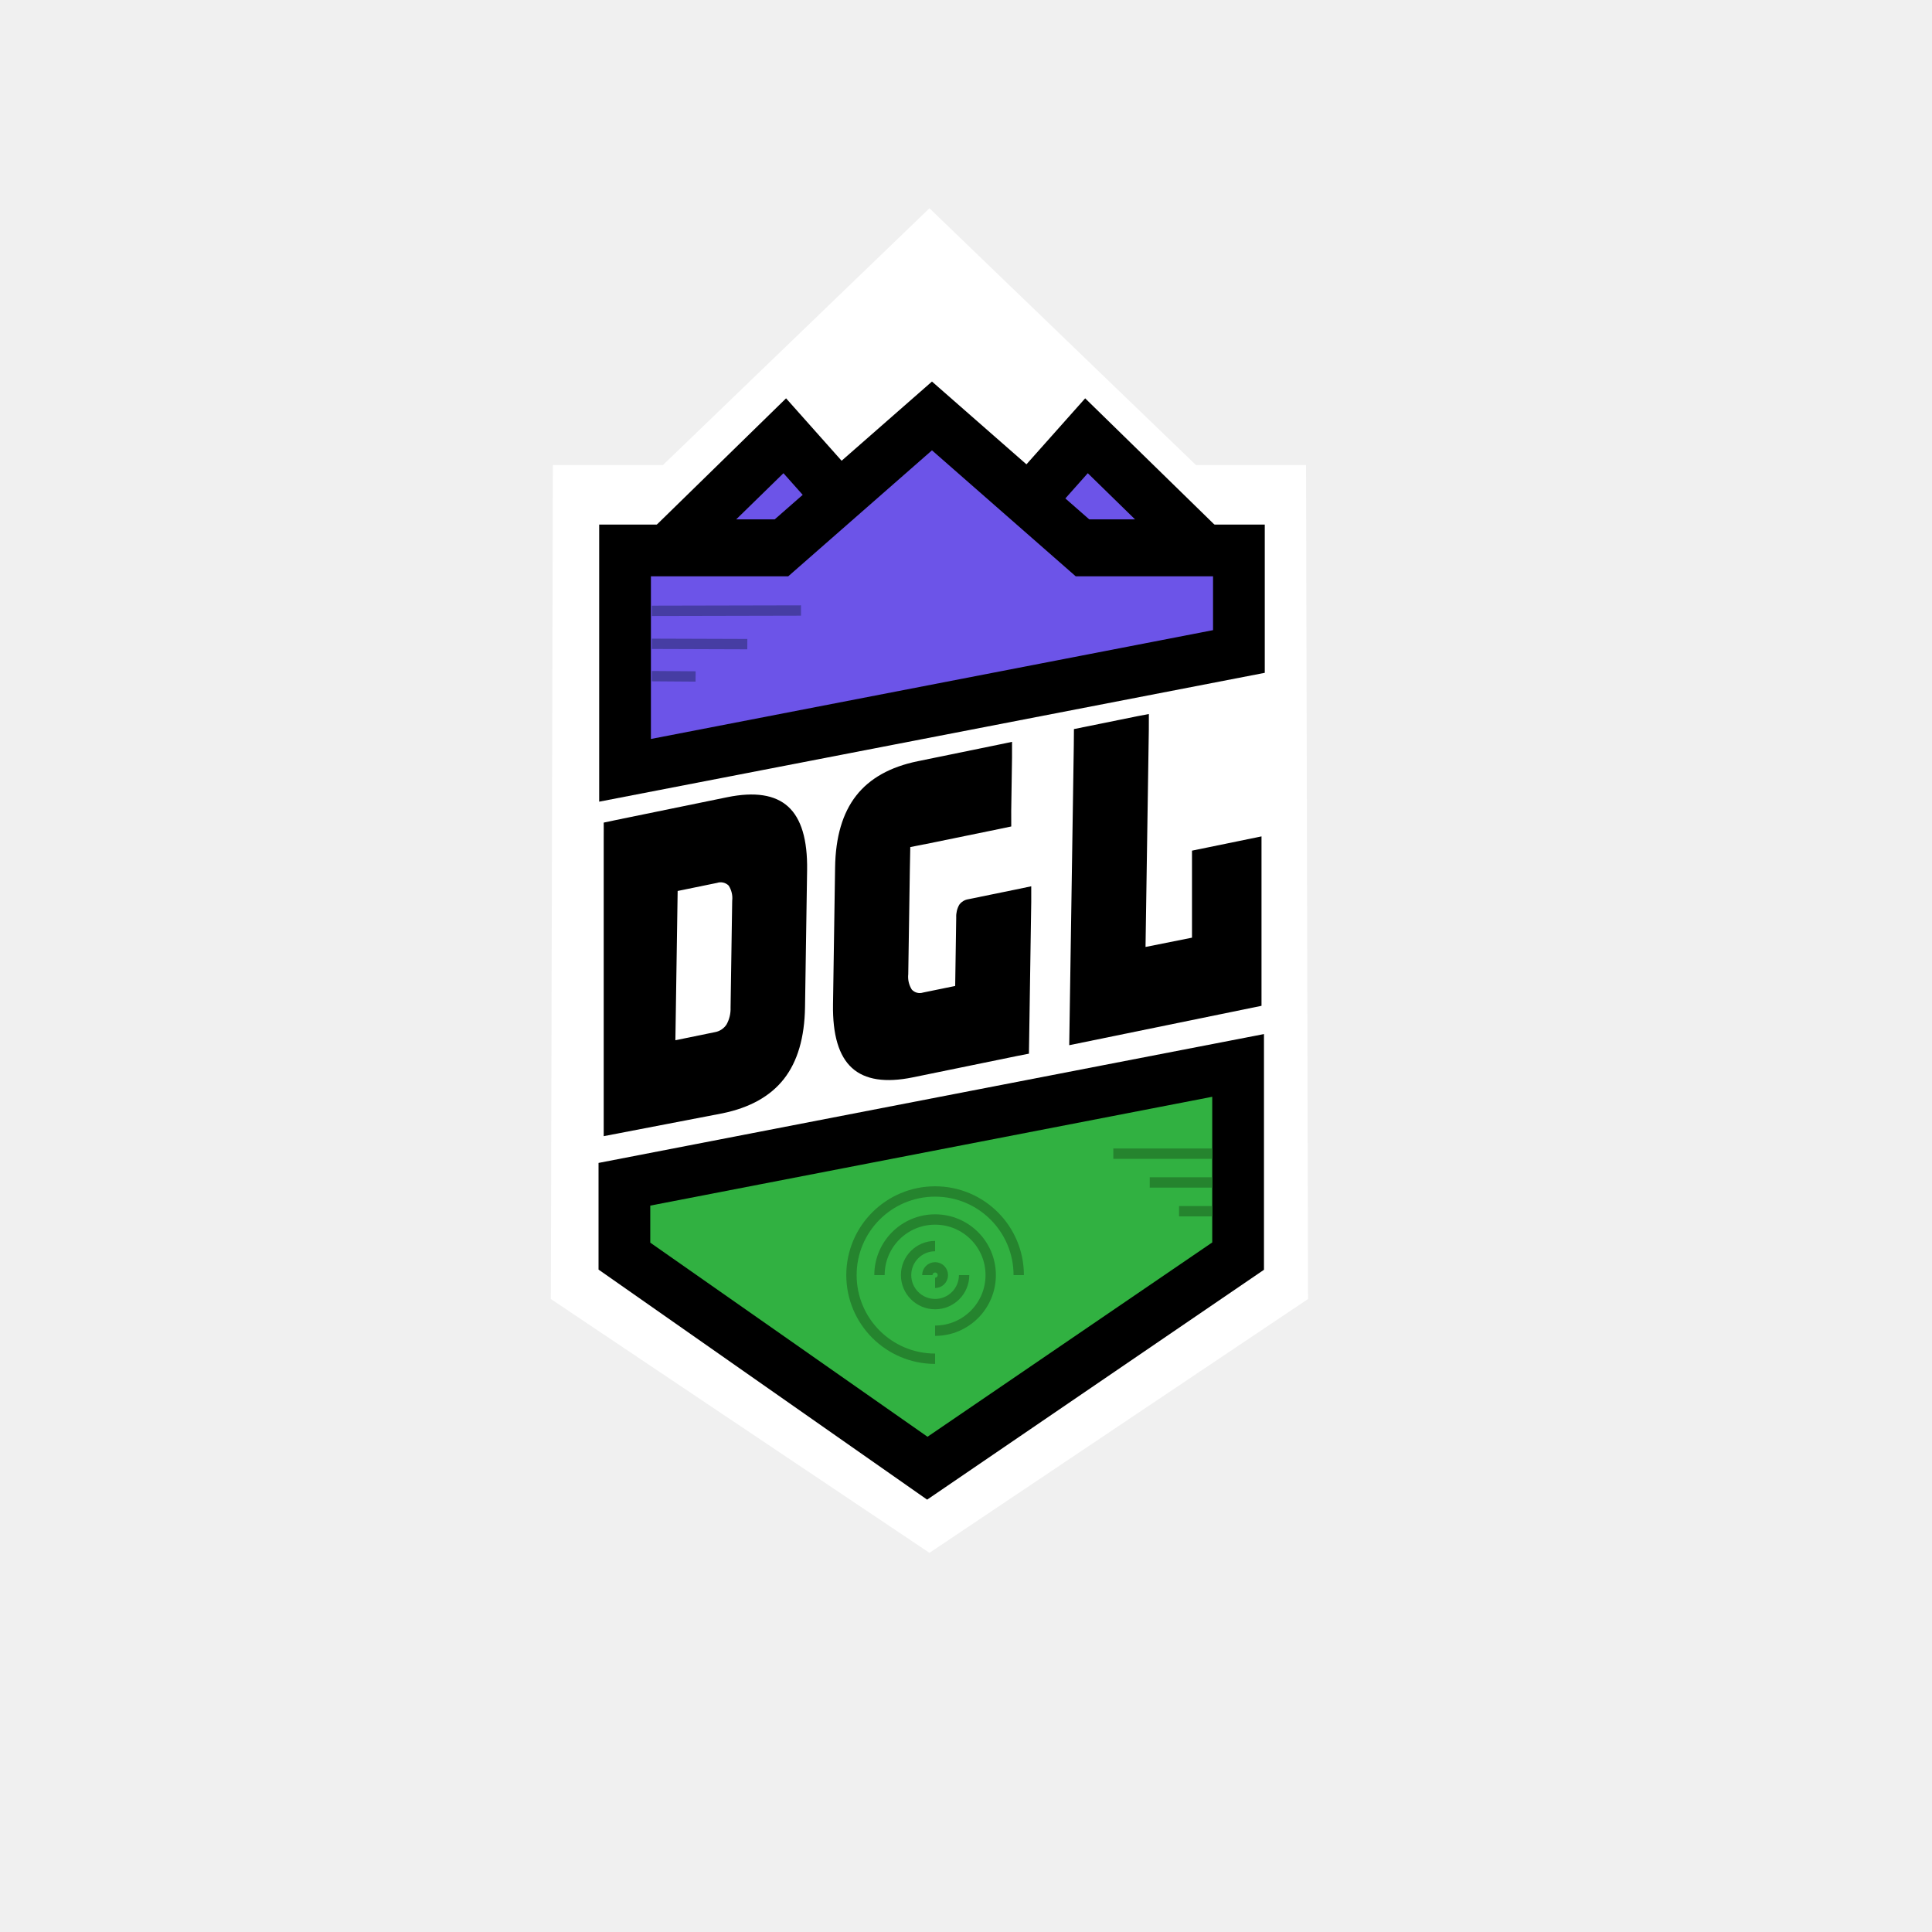
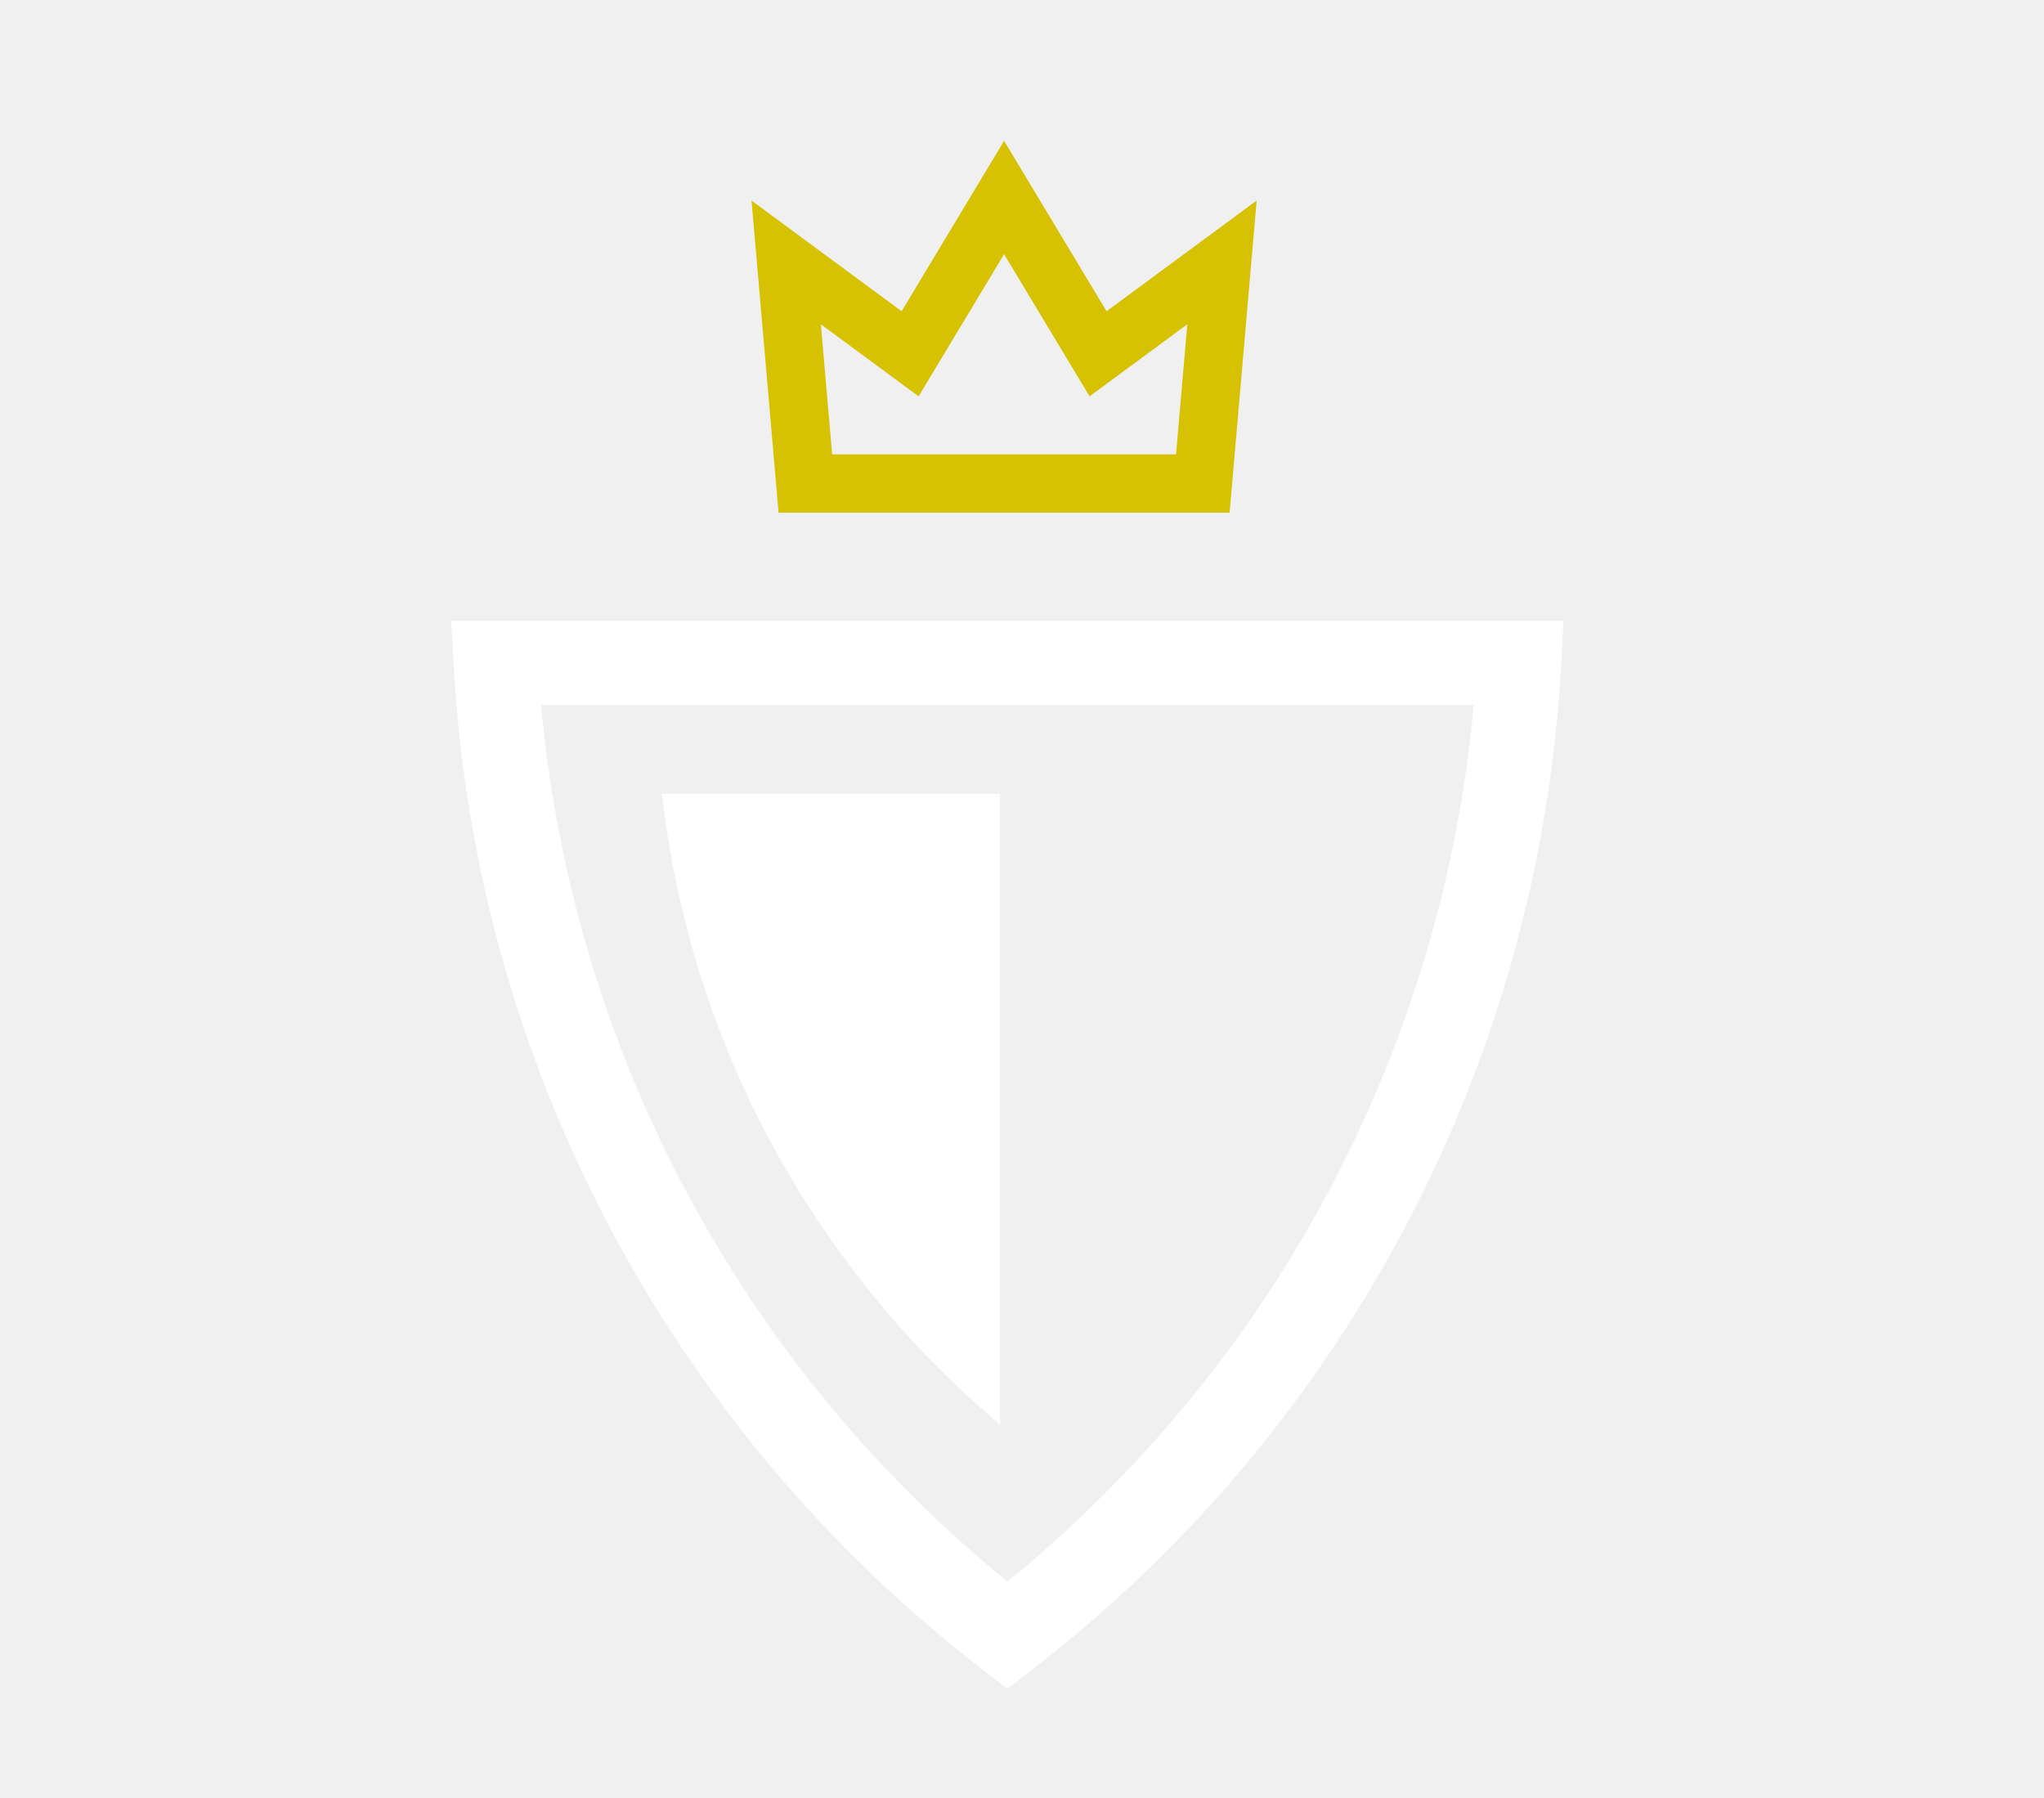
- <svg xmlns="http://www.w3.org/2000/svg" viewBox="0 0 373.481 373.481">
+ <svg xmlns="http://www.w3.org/2000/svg" viewBox="0 0 315 277">
  <defs>
-     <style>.cls-1,.cls-5,.cls-6{fill:none;}.cls-1{stroke:#fff;stroke-width:29px;}.cls-1,.cls-3,.cls-4,.cls-5,.cls-6{stroke-miterlimit:10;}.cls-2{fill:#fff;}.cls-3{fill:#6c54e8;}.cls-3,.cls-4{stroke:#000;stroke-width:10px;}.cls-4{fill:#31b141;}.cls-5{stroke:#25842e;}.cls-5,.cls-6{stroke-width:2px;}.cls-6{stroke:#463da3;}</style>
+     <style>.cls-1{fill:#fff;}.cls-2{fill:#d6c103;}</style>
  </defs>
-   <g id="Layer_5" data-name="Layer 5">
-     <polygon class="cls-1" points="238.008 104.394 225.341 104.394 179.674 60.394 134.008 104.394 121.341 104.394 121.008 243.394 179.674 282.727 238.341 243.394 238.008 104.394" />
-   </g>
-   <g id="Layer_2" data-name="Layer 2">
-     <polygon class="cls-2" points="245.091 201.644 116.008 230.644 116.008 151.698 245.091 122.698 245.091 201.644" />
-     <path d="M139.644,215.223l-22.939,4.413V162.052c.016-1.073,0-3.03,0-3.03s1.528-.331,2.338-.496l21.529-4.412q7.984-1.636,11.786,1.815,3.8,3.452,3.666,12.278l-.402,26.481q-.134,8.829-4.063,13.864Q147.627,213.587,139.644,215.223Zm-8.645-42.987-.438,28.858,7.602-1.558a3.382,3.382,0,0,0,2.284-1.484,6.278,6.278,0,0,0,.782-3.291l.313-20.625a4.456,4.456,0,0,0-.687-2.947,2.206,2.206,0,0,0-2.253-.511Z" />
-     <path d="M196.607,204.139l-20.123,4.124q-7.986,1.636-11.785-1.814-3.803-3.45-3.667-12.28l.402-26.481q.134-8.825,4.065-13.863,3.928-5.035,11.914-6.672l15.971-3.273,2.255-.474-.001,3.057-.156,10.27.007,3.033-2.354.495-13.288,2.723c-1.321.271-3.877.766-3.877.766s-.062,2.862-.084,4.276l-.308,20.286a4.635,4.635,0,0,0,.687,2.99,2.085,2.085,0,0,0,2.188.567l6.196-1.27.201-13.24a4.565,4.565,0,0,1,.579-2.445,2.648,2.648,0,0,1,1.768-1.082l9.901-2.029c.809-.166,2.254-.473,2.254-.473v3.057l-.398,26.225-.048,3.077Z" />
-     <path d="M206.696,202.052l.885-58.037c.016-1.073.025-3.074.025-3.074l12.223-2.481,2.262-.429-.008,3.012-.638,42.014,8.984-1.794V164.442l13.437-2.757v32.752Z" />
-     <polygon class="cls-3" points="130.038 105.406 151.705 84.24 170.538 105.406 130.038 105.406" />
-     <polygon class="cls-3" points="231.697 105.406 210.031 84.24 191.197 105.406 231.697 105.406" />
-     <polygon class="cls-4" points="120.705 228.934 120.705 242.823 179.264 283.823 239.341 242.823 239.341 205.961 120.705 228.934" />
-     <polygon class="cls-3" points="239.497 125.941 239.497 106.406 209.83 106.406 180.163 80.406 150.497 106.406 120.83 106.406 120.83 148.914 239.497 125.941" />
-   </g>
-   <g id="Layer_6" data-name="Layer 6">
-     <path class="cls-5" d="M179.266,246.494a1.5,1.5,0,1,1,1.5,1.5" />
-     <path class="cls-5" d="M186.375,246.494a5.609,5.609,0,1,1-5.609-5.609" />
-     <path class="cls-5" d="M170.016,246.494a10.75,10.75,0,1,1,10.75,10.75" />
-     <path class="cls-5" d="M180.766,262.661A16.167,16.167,0,1,1,196.933,246.494" />
-     <line class="cls-6" x1="126.008" y1="118.082" x2="154.841" y2="118.019" />
-     <line class="cls-6" x1="126.008" y1="124.457" x2="144.466" y2="124.519" />
-     <line class="cls-6" x1="126.008" y1="130.707" x2="134.466" y2="130.769" />
-     <line class="cls-5" x1="215.216" y1="223.019" x2="234.341" y2="223.019" />
-     <line class="cls-5" x1="222.258" y1="228.582" x2="234.341" y2="228.582" />
-     <line class="cls-5" x1="227.924" y1="234.144" x2="234.341" y2="234.144" />
+   <g id="Layer_1" data-name="Layer 1">
+     <path class="cls-1" d="M154.126,122.331H102.012A148.974,148.974,0,0,0,154.062,219.475c.022-.018.043-.037.065-.056Z" />
+     <path class="cls-2" d="M189.493,79.012H119.987l-4.169-48.105L138.948,47.965,154.74,21.707l15.792,26.258,23.13-17.058Zm-61.252-9H181.239l1.737-20.042L167.915,61.077,154.74,39.17,141.565,61.077,126.504,49.97Z" />
+     <path class="cls-1" d="M155.25,260.237l-3.978-3.076a210.003,210.003,0,0,1-81.358-154.639l-.376-6.855H240.962l-.376,6.855a210.003,210.003,0,0,1-81.358,154.639ZM83.391,108.667A196.998,196.998,0,0,0,155.25,243.72,196.998,196.998,0,0,0,227.109,108.667Z" />
  </g>
</svg>
